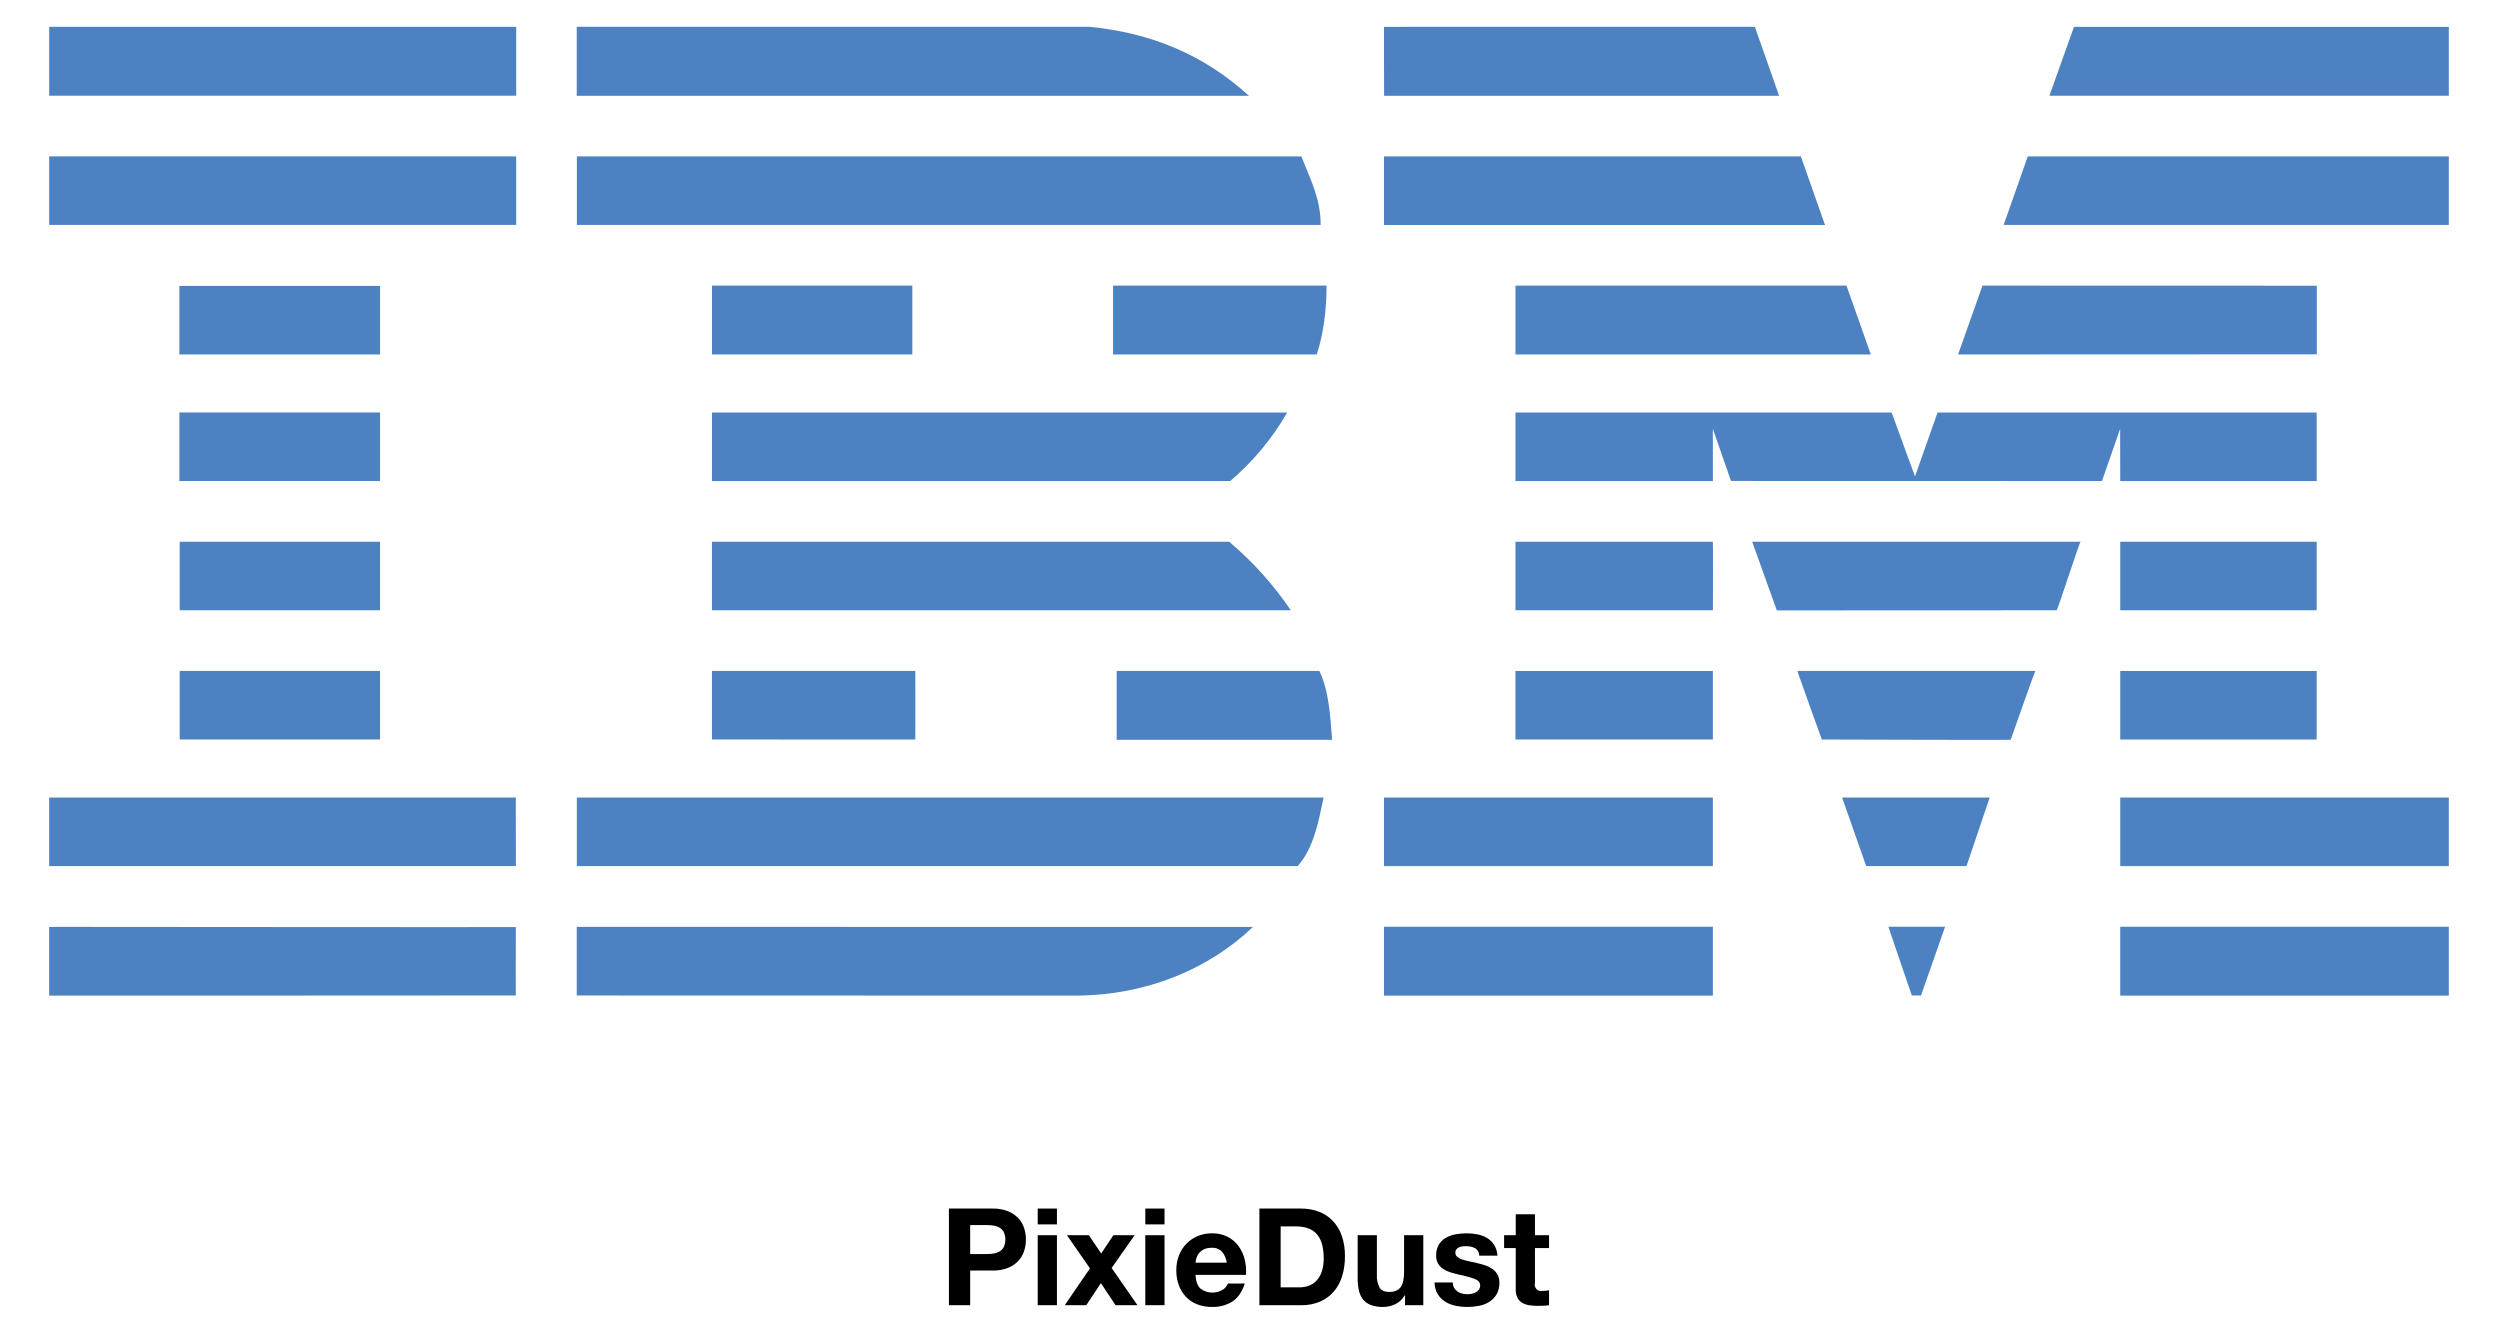
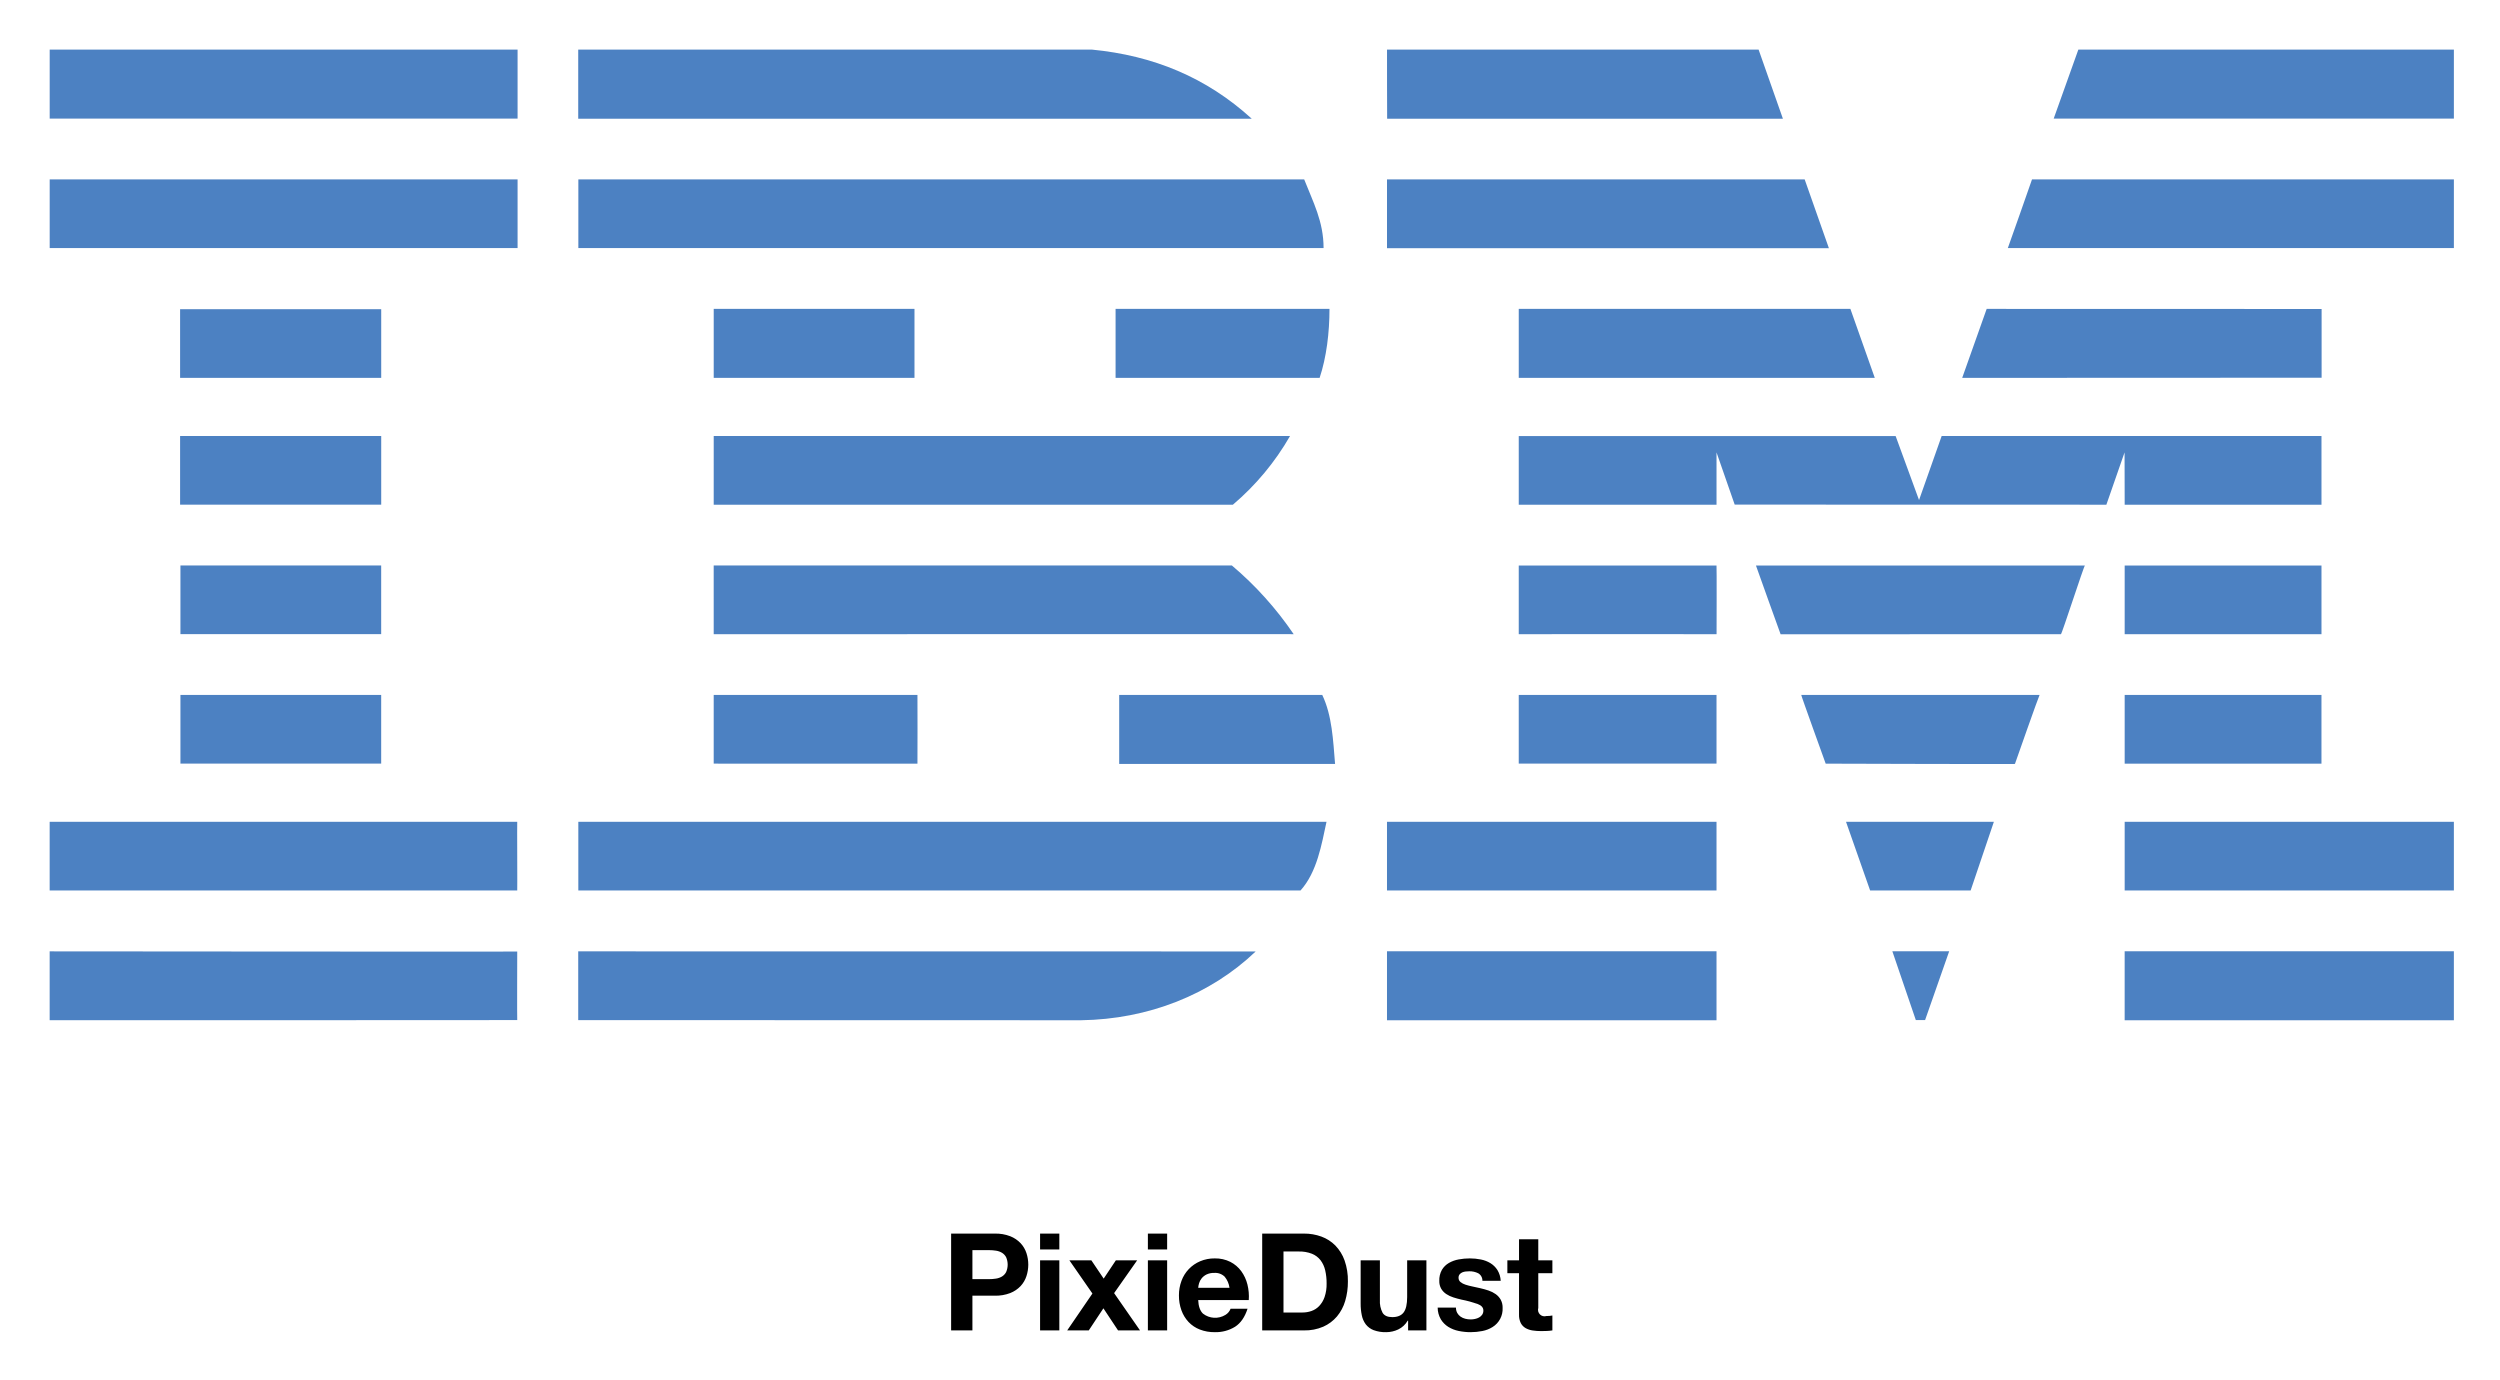
- <svg xmlns="http://www.w3.org/2000/svg" id="Layer_1" data-name="Layer 1" viewBox="-2.847 -3.081 1095.12 584.48">
-   <defs>
-     <style>.cls-1{fill:#4c81c2;}</style>
-   </defs>
-   <path d="M431.918,526.325a17.636,17.636,0,0,1,6.759,1.156,12.655,12.655,0,0,1,4.536,3.053,11.746,11.746,0,0,1,2.549,4.328,16.171,16.171,0,0,1,0,10.049,11.694,11.694,0,0,1-2.549,4.358,12.645,12.645,0,0,1-4.536,3.053,17.637,17.637,0,0,1-6.759,1.156h-9.783v15.178h-9.308V526.325Zm-2.549,19.921a19.45,19.45,0,0,0,3.083-.237,7.16,7.16,0,0,0,2.609-.919,5.007,5.007,0,0,0,1.808-1.927,8.139,8.139,0,0,0,0-6.522,5.013,5.013,0,0,0-1.808-1.927,7.196,7.196,0,0,0-2.609-.919,19.564,19.564,0,0,0-3.083-.237h-7.233v12.688Z" />
-   <path d="M451.72,533.261v-6.937h8.419v6.937Zm8.419,4.743v30.652h-8.419v-30.652Z" />
-   <path d="M464.526,538.004h9.605l5.395,8.004,5.336-8.004h9.308l-10.079,14.348,11.324,16.304h-9.605l-6.403-9.664-6.403,9.664h-9.427L474.605,552.53Z" />
-   <path d="M498.853,533.261v-6.937h8.419v6.937Zm8.419,4.743v30.652h-8.419v-30.652Z" />
-   <path d="M522.924,561.305a8.632,8.632,0,0,0,9.842.563,5.29,5.29,0,0,0,2.253-2.698h7.411q-1.778,5.514-5.454,7.885a16.055,16.055,0,0,1-8.893,2.372,17.503,17.503,0,0,1-6.522-1.156,13.55,13.55,0,0,1-4.921-3.29,14.797,14.797,0,0,1-3.113-5.099,18.648,18.648,0,0,1-1.097-6.522,17.871,17.871,0,0,1,1.127-6.403,14.816,14.816,0,0,1,8.152-8.538,15.871,15.871,0,0,1,6.373-1.245A14.574,14.574,0,0,1,534.9,538.686a13.619,13.619,0,0,1,4.773,4.061,16.708,16.708,0,0,1,2.698,5.81,21.667,21.667,0,0,1,.593,6.818H520.849Q521.026,559.467,522.924,561.305Zm9.516-16.126a5.917,5.917,0,0,0-4.595-1.66,7.324,7.324,0,0,0-3.35.682,6.386,6.386,0,0,0-2.134,1.69,6.195,6.195,0,0,0-1.127,2.134,9.625,9.625,0,0,0-.385,2.016H534.544A9.737,9.737,0,0,0,532.44,545.178Z" />
-   <path d="M567.093,526.325a21.815,21.815,0,0,1,7.619,1.304,16.55,16.55,0,0,1,6.107,3.913,18.079,18.079,0,0,1,4.032,6.522,26.394,26.394,0,0,1,1.453,9.19,29.341,29.341,0,0,1-1.186,8.538,18.796,18.796,0,0,1-3.587,6.759,16.808,16.808,0,0,1-5.988,4.476,20.248,20.248,0,0,1-8.449,1.63H548.832V526.325Zm-.652,34.506a11.943,11.943,0,0,0,3.913-.652,8.61,8.61,0,0,0,3.379-2.164,10.88,10.88,0,0,0,2.372-3.943,17.342,17.342,0,0,0,.889-5.929,24.68,24.68,0,0,0-.622-5.781,11.535,11.535,0,0,0-2.045-4.417,9.078,9.078,0,0,0-3.765-2.816,15.035,15.035,0,0,0-5.781-.978h-6.64v26.68Z" />
-   <path d="M612.626,568.656v-4.269h-.178a9.473,9.473,0,0,1-4.15,3.854,12.254,12.254,0,0,1-5.217,1.186,14.725,14.725,0,0,1-5.543-.889,7.991,7.991,0,0,1-3.409-2.52,9.855,9.855,0,0,1-1.749-3.972,24.685,24.685,0,0,1-.504-5.188V538.004h8.419v17.312a10.74,10.74,0,0,0,1.186,5.662q1.185,1.868,4.209,1.868,3.438,0,4.98-2.045,1.541-2.045,1.542-6.729V538.004H620.63v30.652Z" />
-   <path d="M634.117,561.038a4.917,4.917,0,0,0,1.452,1.601,6.224,6.224,0,0,0,2.045.919,9.601,9.601,0,0,0,2.401.296,8.959,8.959,0,0,0,1.867-.208,6.343,6.343,0,0,0,1.779-.652,4.04,4.04,0,0,0,1.334-1.186,3.116,3.116,0,0,0,.534-1.868q0-1.897-2.52-2.846a50.559,50.559,0,0,0-7.026-1.897q-1.838-.414-3.587-.978a12.211,12.211,0,0,1-3.113-1.482,7.19,7.19,0,0,1-2.194-2.312,6.543,6.543,0,0,1-.83-3.409,9.223,9.223,0,0,1,1.156-4.862,8.526,8.526,0,0,1,3.053-2.994,13.392,13.392,0,0,1,4.269-1.542,26.323,26.323,0,0,1,4.862-.445,24.319,24.319,0,0,1,4.832.474,12.816,12.816,0,0,1,4.18,1.601,9.609,9.609,0,0,1,3.053,2.994,10.068,10.068,0,0,1,1.453,4.714h-8.004a3.684,3.684,0,0,0-1.838-3.291,8.412,8.412,0,0,0-3.913-.86,14.532,14.532,0,0,0-1.541.089,5.143,5.143,0,0,0-1.512.385,3.12,3.12,0,0,0-1.156.86,2.27,2.27,0,0,0-.474,1.512,2.306,2.306,0,0,0,.83,1.838,6.395,6.395,0,0,0,2.164,1.156,27.024,27.024,0,0,0,3.053.8q1.719.356,3.498.771a35.848,35.848,0,0,1,3.587,1.008,11.824,11.824,0,0,1,3.113,1.571,7.612,7.612,0,0,1,2.194,2.431,7.144,7.144,0,0,1,.83,3.587,9.31,9.31,0,0,1-4.387,8.36,12.99,12.99,0,0,1-4.476,1.749,26.134,26.134,0,0,1-5.128.504,25.394,25.394,0,0,1-5.218-.534,13.768,13.768,0,0,1-4.535-1.779,10.165,10.165,0,0,1-3.261-3.29,10.295,10.295,0,0,1-1.393-5.128h8.004A4.607,4.607,0,0,0,634.117,561.038Z" />
-   <path d="M675.707,538.004v5.632h-6.166v15.178a2.851,2.851,0,0,0,3.557,3.557q.711,0,1.363-.059a11.512,11.512,0,0,0,1.245-.178v6.522a20.103,20.103,0,0,1-2.372.237q-1.305.058-2.549.059a24.57,24.57,0,0,1-3.706-.267,8.733,8.733,0,0,1-3.083-1.037,5.487,5.487,0,0,1-2.105-2.194,7.826,7.826,0,0,1-.771-3.735V543.637h-5.099v-5.632h5.099v-9.19h8.419v9.19Z" />
-   <polygon class="cls-1" points="1069.857 38.848 894.882 38.848 905.661 8.679 1069.857 8.679 1069.857 38.848" />
-   <path class="cls-1" d="M603.407,8.674,765.862,8.655,776.499,38.897c.078-.043-173.038.037-173.038,0C603.462,38.854,603.357,8.674,603.407,8.674Z" />
-   <path class="cls-1" d="M474.385,8.668c26.776,2.583,50.048,12.122,69.879,30.223,0,0-294.475.031-294.475,0V8.661Z" />
-   <rect class="cls-1" x="18.705" y="8.668" width="204.571" height="30.17" />
-   <path class="cls-1" d="M1069.857,95.451H874.831S885.468,65.442,885.403,65.429h184.454Z" />
-   <polygon class="cls-1" points="796.598 95.488 603.399 95.488 603.399 65.423 786.014 65.423 796.598 95.488" />
-   <path class="cls-1" d="M567.194,65.416c3.88,9.913,8.475,18.387,8.475,30.023H249.844V65.416Z" />
-   <rect class="cls-1" x="18.705" y="65.416" width="204.571" height="30.023" />
-   <polygon class="cls-1" points="854.881 152.194 865.584 122.033 1012.024 122.075 1012.024 152.127 854.881 152.194" />
-   <polygon class="cls-1" points="805.997 122.025 816.666 152.194 661.001 152.194 661.001 122.025 805.997 122.025" />
-   <path class="cls-1" d="M578.252,122.019c0,10.344-1.298,21.123-4.309,30.175H484.73v-30.175Z" />
-   <rect class="cls-1" x="75.722" y="122.166" width="87.929" height="30.022" />
-   <rect class="cls-1" x="309.03" y="122.019" width="87.777" height="30.168" />
-   <path class="cls-1" d="M747.468,184.769s.025,22.834.007,22.877H661.001v-30.022H825.779L836.014,205.616c.048.018,9.868-28.06,9.888-27.999h166.068v30.029H925.923c-.008-.043-.048-22.871-.048-22.871l-7.959,22.871-162.502-.043Z" />
-   <path class="cls-1" d="M309.03,177.617H561.01v-.012a113.395,113.395,0,0,1-24.996,30.041s-226.99.042-226.99,0C309.024,207.603,309.03,177.671,309.03,177.617Z" />
-   <rect class="cls-1" x="75.722" y="177.611" width="87.929" height="30.03" />
-   <rect class="cls-1" x="925.923" y="234.226" width="86.047" height="30.023" />
-   <path class="cls-1" d="M747.468,234.226H661.001v30.023c-.043-.016,86.492.01,86.492,0C747.493,264.234,747.59,234.226,747.468,234.226Z" />
-   <path class="cls-1" d="M908.543,234.226c-.391-.044-10.079,30.007-10.486,30.023l-122.564.052c-.096-.047-10.777-30.119-10.785-30.075Z" />
-   <path class="cls-1" d="M309.018,234.219H535.582a148.203,148.203,0,0,1,27.014,30.03c.413-.016-253.571.01-253.571,0C309.024,264.234,309.018,234.25,309.018,234.219Z" />
-   <path class="cls-1" d="M163.638,264.242V234.219H75.868s.018,30.015,0,30.015Z" />
-   <rect class="cls-1" x="925.923" y="290.829" width="86.041" height="30.028" />
-   <rect class="cls-1" x="660.996" y="290.829" width="86.472" height="30.023" />
-   <path class="cls-1" d="M877.934,320.998c.023-.136,10.613-30.195,10.777-30.169H784.521c-.181-.013,10.682,30.033,10.682,30.033S877.915,321.123,877.934,320.998Z" />
-   <path class="cls-1" d="M309.024,320.852c0,.12-.006-30.023,0-30.028h89.08s.08,30.039,0,30.039C398.019,320.862,309.024,320.826,309.024,320.852Z" />
-   <path class="cls-1" d="M575.096,290.824c4.307,9.051,4.739,19.822,5.598,30.166H486.307V290.824Z" />
-   <rect class="cls-1" x="75.868" y="290.824" width="87.771" height="30.021" />
-   <rect class="cls-1" x="925.923" y="346.274" width="143.93" height="30.036" />
-   <rect class="cls-1" x="603.394" y="346.274" width="144.074" height="30.036" />
-   <polygon class="cls-1" points="858.573 376.31 814.628 376.31 804.084 346.274 868.736 346.274 858.573 376.31" />
-   <path class="cls-1" d="M18.693,346.274v30.023h204.43c.085.047-.092-30.005,0-30.005C223.208,346.292,18.455,346.274,18.693,346.274Z" />
-   <path class="cls-1" d="M576.954,346.274c-2.152,9.906-4.124,21.981-11.362,30.036l-2.699-.013H249.832V346.274Z" />
-   <polygon class="cls-1" points="838.656 432.978 834.611 432.978 824.34 402.882 849.197 402.882 838.656 432.978" />
-   <rect class="cls-1" x="925.915" y="402.882" width="143.937" height="30.169" />
-   <path class="cls-1" d="M249.788,432.978V402.931s295.351.037,296.198.037c-19.83,18.957-47.038,29.658-76.342,30.083L249.832,432.991" />
-   <rect class="cls-1" x="603.394" y="402.882" width="144.074" height="30.169" />
-   <path class="cls-1" d="M223.123,403.015s-.092,29.963,0,29.963c.085,0-204.37.123-204.43.06-.056-.06.055-30.107,0-30.107C18.637,402.931,223.031,403.114,223.123,403.015Z" />
+ <svg xmlns="http://www.w3.org/2000/svg" role="img" viewBox="-3.02 -13.02 1093.04 603.04">
+   <path d="M431.918 526.325a17.636 17.636 0 0 1 6.759 1.156 12.655 12.655 0 0 1 4.535 3.053 11.746 11.746 0 0 1 2.55 4.328 16.17 16.17 0 0 1 0 10.05 11.694 11.694 0 0 1-2.55 4.357 12.645 12.645 0 0 1-4.535 3.054 17.637 17.637 0 0 1-6.759 1.156h-9.783v15.177h-9.308v-42.331zm-2.55 19.92a19.45 19.45 0 0 0 3.084-.237 7.16 7.16 0 0 0 2.608-.919 5.007 5.007 0 0 0 1.809-1.927 8.139 8.139 0 0 0 0-6.521 5.013 5.013 0 0 0-1.809-1.927 7.196 7.196 0 0 0-2.608-.92 19.564 19.564 0 0 0-3.083-.236h-7.234v12.687zm22.352-12.984v-6.936h8.419v6.936zm8.419 4.743v30.652h-8.42v-30.652zm4.387 0h9.604l5.396 8.004 5.336-8.004h9.308l-10.08 14.348 11.325 16.304h-9.605l-6.403-9.664-6.403 9.664h-9.427l11.028-16.126zm34.327-4.743v-6.936h8.419v6.936zm8.419 4.743v30.652h-8.42v-30.652zm15.652 23.301a8.632 8.632 0 0 0 9.842.563 5.29 5.29 0 0 0 2.253-2.698h7.41q-1.778 5.514-5.454 7.886a16.055 16.055 0 0 1-8.893 2.371 17.503 17.503 0 0 1-6.522-1.156 13.55 13.55 0 0 1-4.92-3.29 14.797 14.797 0 0 1-3.114-5.1 18.648 18.648 0 0 1-1.096-6.521 17.871 17.871 0 0 1 1.126-6.403 14.816 14.816 0 0 1 8.152-8.538 15.87 15.87 0 0 1 6.374-1.245 14.574 14.574 0 0 1 6.818 1.512 13.62 13.62 0 0 1 4.773 4.061 16.708 16.708 0 0 1 2.697 5.81 21.667 21.667 0 0 1 .593 6.819h-22.114q.177 4.09 2.075 5.929zm9.516-16.127a5.917 5.917 0 0 0-4.595-1.66 7.324 7.324 0 0 0-3.35.682 6.386 6.386 0 0 0-2.135 1.69 6.195 6.195 0 0 0-1.126 2.134 9.625 9.625 0 0 0-.385 2.016h13.695a9.737 9.737 0 0 0-2.104-4.862zm34.653-18.853a21.815 21.815 0 0 1 7.618 1.304 16.55 16.55 0 0 1 6.107 3.913 18.08 18.08 0 0 1 4.032 6.522 26.394 26.394 0 0 1 1.452 9.19 29.34 29.34 0 0 1-1.186 8.537 18.796 18.796 0 0 1-3.586 6.759 16.808 16.808 0 0 1-5.989 4.476 20.248 20.248 0 0 1-8.448 1.63h-18.261v-42.331zm-.652 34.505a11.943 11.943 0 0 0 3.913-.652 8.61 8.61 0 0 0 3.379-2.164 10.88 10.88 0 0 0 2.372-3.943 17.342 17.342 0 0 0 .889-5.928 24.68 24.68 0 0 0-.623-5.78 11.535 11.535 0 0 0-2.045-4.418 9.078 9.078 0 0 0-3.765-2.816 15.035 15.035 0 0 0-5.78-.978h-6.64v26.68zm46.185 7.826v-4.268h-.178a9.473 9.473 0 0 1-4.15 3.853 12.254 12.254 0 0 1-5.217 1.186 14.725 14.725 0 0 1-5.544-.89 7.991 7.991 0 0 1-3.409-2.519 9.855 9.855 0 0 1-1.75-3.972 24.685 24.685 0 0 1-.503-5.188v-18.854h8.419v17.313a10.74 10.74 0 0 0 1.186 5.662q1.185 1.867 4.21 1.867 3.437 0 4.98-2.045 1.54-2.046 1.541-6.73v-16.067h8.419v30.652zm21.491-7.618a4.917 4.917 0 0 0 1.453 1.6 6.224 6.224 0 0 0 2.045.92 9.601 9.601 0 0 0 2.402.296 8.96 8.96 0 0 0 1.867-.208 6.343 6.343 0 0 0 1.779-.652 4.04 4.04 0 0 0 1.334-1.185 3.116 3.116 0 0 0 .533-1.868q0-1.897-2.52-2.846a50.56 50.56 0 0 0-7.025-1.897q-1.839-.414-3.587-.978a12.211 12.211 0 0 1-3.113-1.483 7.19 7.19 0 0 1-2.193-2.312 6.543 6.543 0 0 1-.83-3.409 9.223 9.223 0 0 1 1.156-4.861 8.526 8.526 0 0 1 3.053-2.995 13.392 13.392 0 0 1 4.269-1.541 26.323 26.323 0 0 1 4.861-.445 24.319 24.319 0 0 1 4.832.475 12.816 12.816 0 0 1 4.18 1.6 9.609 9.609 0 0 1 3.054 2.994 10.068 10.068 0 0 1 1.452 4.714h-8.004a3.684 3.684 0 0 0-1.838-3.29 8.412 8.412 0 0 0-3.913-.86 14.532 14.532 0 0 0-1.541.089 5.143 5.143 0 0 0-1.512.385 3.12 3.12 0 0 0-1.156.86 2.27 2.27 0 0 0-.475 1.512 2.306 2.306 0 0 0 .83 1.838 6.395 6.395 0 0 0 2.165 1.156 27.024 27.024 0 0 0 3.053.8q1.719.356 3.498.77a35.848 35.848 0 0 1 3.587 1.009 11.824 11.824 0 0 1 3.112 1.57 7.612 7.612 0 0 1 2.194 2.432 7.144 7.144 0 0 1 .83 3.587 9.31 9.31 0 0 1-4.387 8.36 12.99 12.99 0 0 1-4.476 1.748 26.134 26.134 0 0 1-5.129.504 25.394 25.394 0 0 1-5.217-.533 13.768 13.768 0 0 1-4.536-1.78 10.165 10.165 0 0 1-3.26-3.29 10.295 10.295 0 0 1-1.394-5.128h8.004a4.607 4.607 0 0 0 .563 2.342zm41.59-23.034v5.633h-6.166v15.178a2.85 2.85 0 0 0 3.558 3.557q.711 0 1.363-.06a11.512 11.512 0 0 0 1.245-.177v6.521a20.103 20.103 0 0 1-2.371.238q-1.305.058-2.55.059a24.57 24.57 0 0 1-3.705-.267 8.733 8.733 0 0 1-3.083-1.037 5.487 5.487 0 0 1-2.105-2.194 7.826 7.826 0 0 1-.77-3.735v-18.083h-5.1v-5.633h5.1v-9.19h8.418v9.19z" />
+   <path fill="#4c81c2" d="M1069.857 38.848H894.882l10.779-30.169h164.196v30.169zM603.407 8.674l162.455-.019 10.637 30.242c.078-.043-173.037.038-173.037 0 0-.043-.105-30.223-.055-30.223zm-129.022-.006c26.775 2.583 50.048 12.122 69.878 30.223 0 0-294.475.03-294.475 0V8.66zm-455.68 0h204.571v30.17H18.705zm1051.152 86.783H874.831s10.637-30.01 10.572-30.022h184.454zm-273.259.037H603.399V65.423h182.615l10.584 30.065zM567.194 65.416c3.88 9.913 8.475 18.387 8.475 30.023H249.844V65.416zm-548.489 0h204.571v30.023H18.705zm836.176 86.778l10.703-30.161 146.44.042v30.052l-157.143.067zm-48.884-30.169l10.669 30.169H661.001v-30.169h144.996zm-227.745-.005c0 10.343-1.298 21.122-4.31 30.174H484.73V122.02zm-502.53.146h87.929v30.022H75.722zm233.308-.147h87.777v30.168H309.03zm438.438 62.75s.025 22.834.006 22.877h-86.473v-30.022H825.78l10.235 27.992c.048.018 9.868-28.06 9.887-27.999h166.069v30.03h-86.047c-.008-.044-.049-22.872-.049-22.872l-7.958 22.871-162.502-.043zm-438.438-7.152h251.98v-.012a113.395 113.395 0 0 1-24.996 30.041s-226.99.042-226.99 0l.006-30.029zm-233.308-.006h87.929v30.03H75.722zm850.201 56.615h86.047v30.023h-86.047zm-178.455 0H661v30.023c-.043-.015 86.492.01 86.492 0 0-.015.097-30.023-.025-30.023zm161.075 0c-.391-.043-10.08 30.008-10.486 30.023l-122.564.053c-.097-.047-10.777-30.12-10.785-30.076zm-599.525-.006h226.564a148.203 148.203 0 0 1 27.013 30.03c.413-.016-253.571.01-253.571 0l-.006-30.03zm-145.38 30.022v-30.023h-87.77s.018 30.015 0 30.015zm762.285 26.587h86.041v30.028h-86.041zm-264.927 0h86.472v30.023h-86.472zm216.938 30.169c.024-.136 10.613-30.195 10.777-30.17h-104.19c-.182-.012 10.681 30.034 10.681 30.034s82.713.261 82.732.136zm-568.91-.146c0 .12-.006-30.023 0-30.028h89.08s.08 30.038 0 30.038c-.085 0-89.08-.036-89.08-.01zm266.072-30.028c4.307 9.05 4.74 19.822 5.598 30.166h-94.387v-30.166zm-499.228 0h87.771v30.021H75.868zm850.055 55.45h143.93v30.036h-143.93zm-322.529 0h144.074v30.036H603.394zm255.179 30.036h-43.945l-10.544-30.036h64.652l-10.163 30.036zm-839.88-30.036v30.023h204.43c.085.047-.092-30.005 0-30.005l-204.43-.018zm558.261 0c-2.152 9.906-4.124 21.98-11.362 30.036l-2.7-.013h-313.06v-30.023zm261.702 86.704h-4.045l-10.271-30.096h24.857l-10.541 30.096zm87.259-30.096h143.937v30.169H925.915zm-676.127 30.096V402.93l296.199.037c-19.83 18.957-47.038 29.658-76.342 30.083l-219.813-.06m353.562-30.108h144.074v30.169H603.394zm-380.271.133s-.092 29.963 0 29.963c.085 0-204.37.122-204.43.06-.056-.06.055-30.107 0-30.107-.056 0 204.338.183 204.43.084z" />
</svg>
